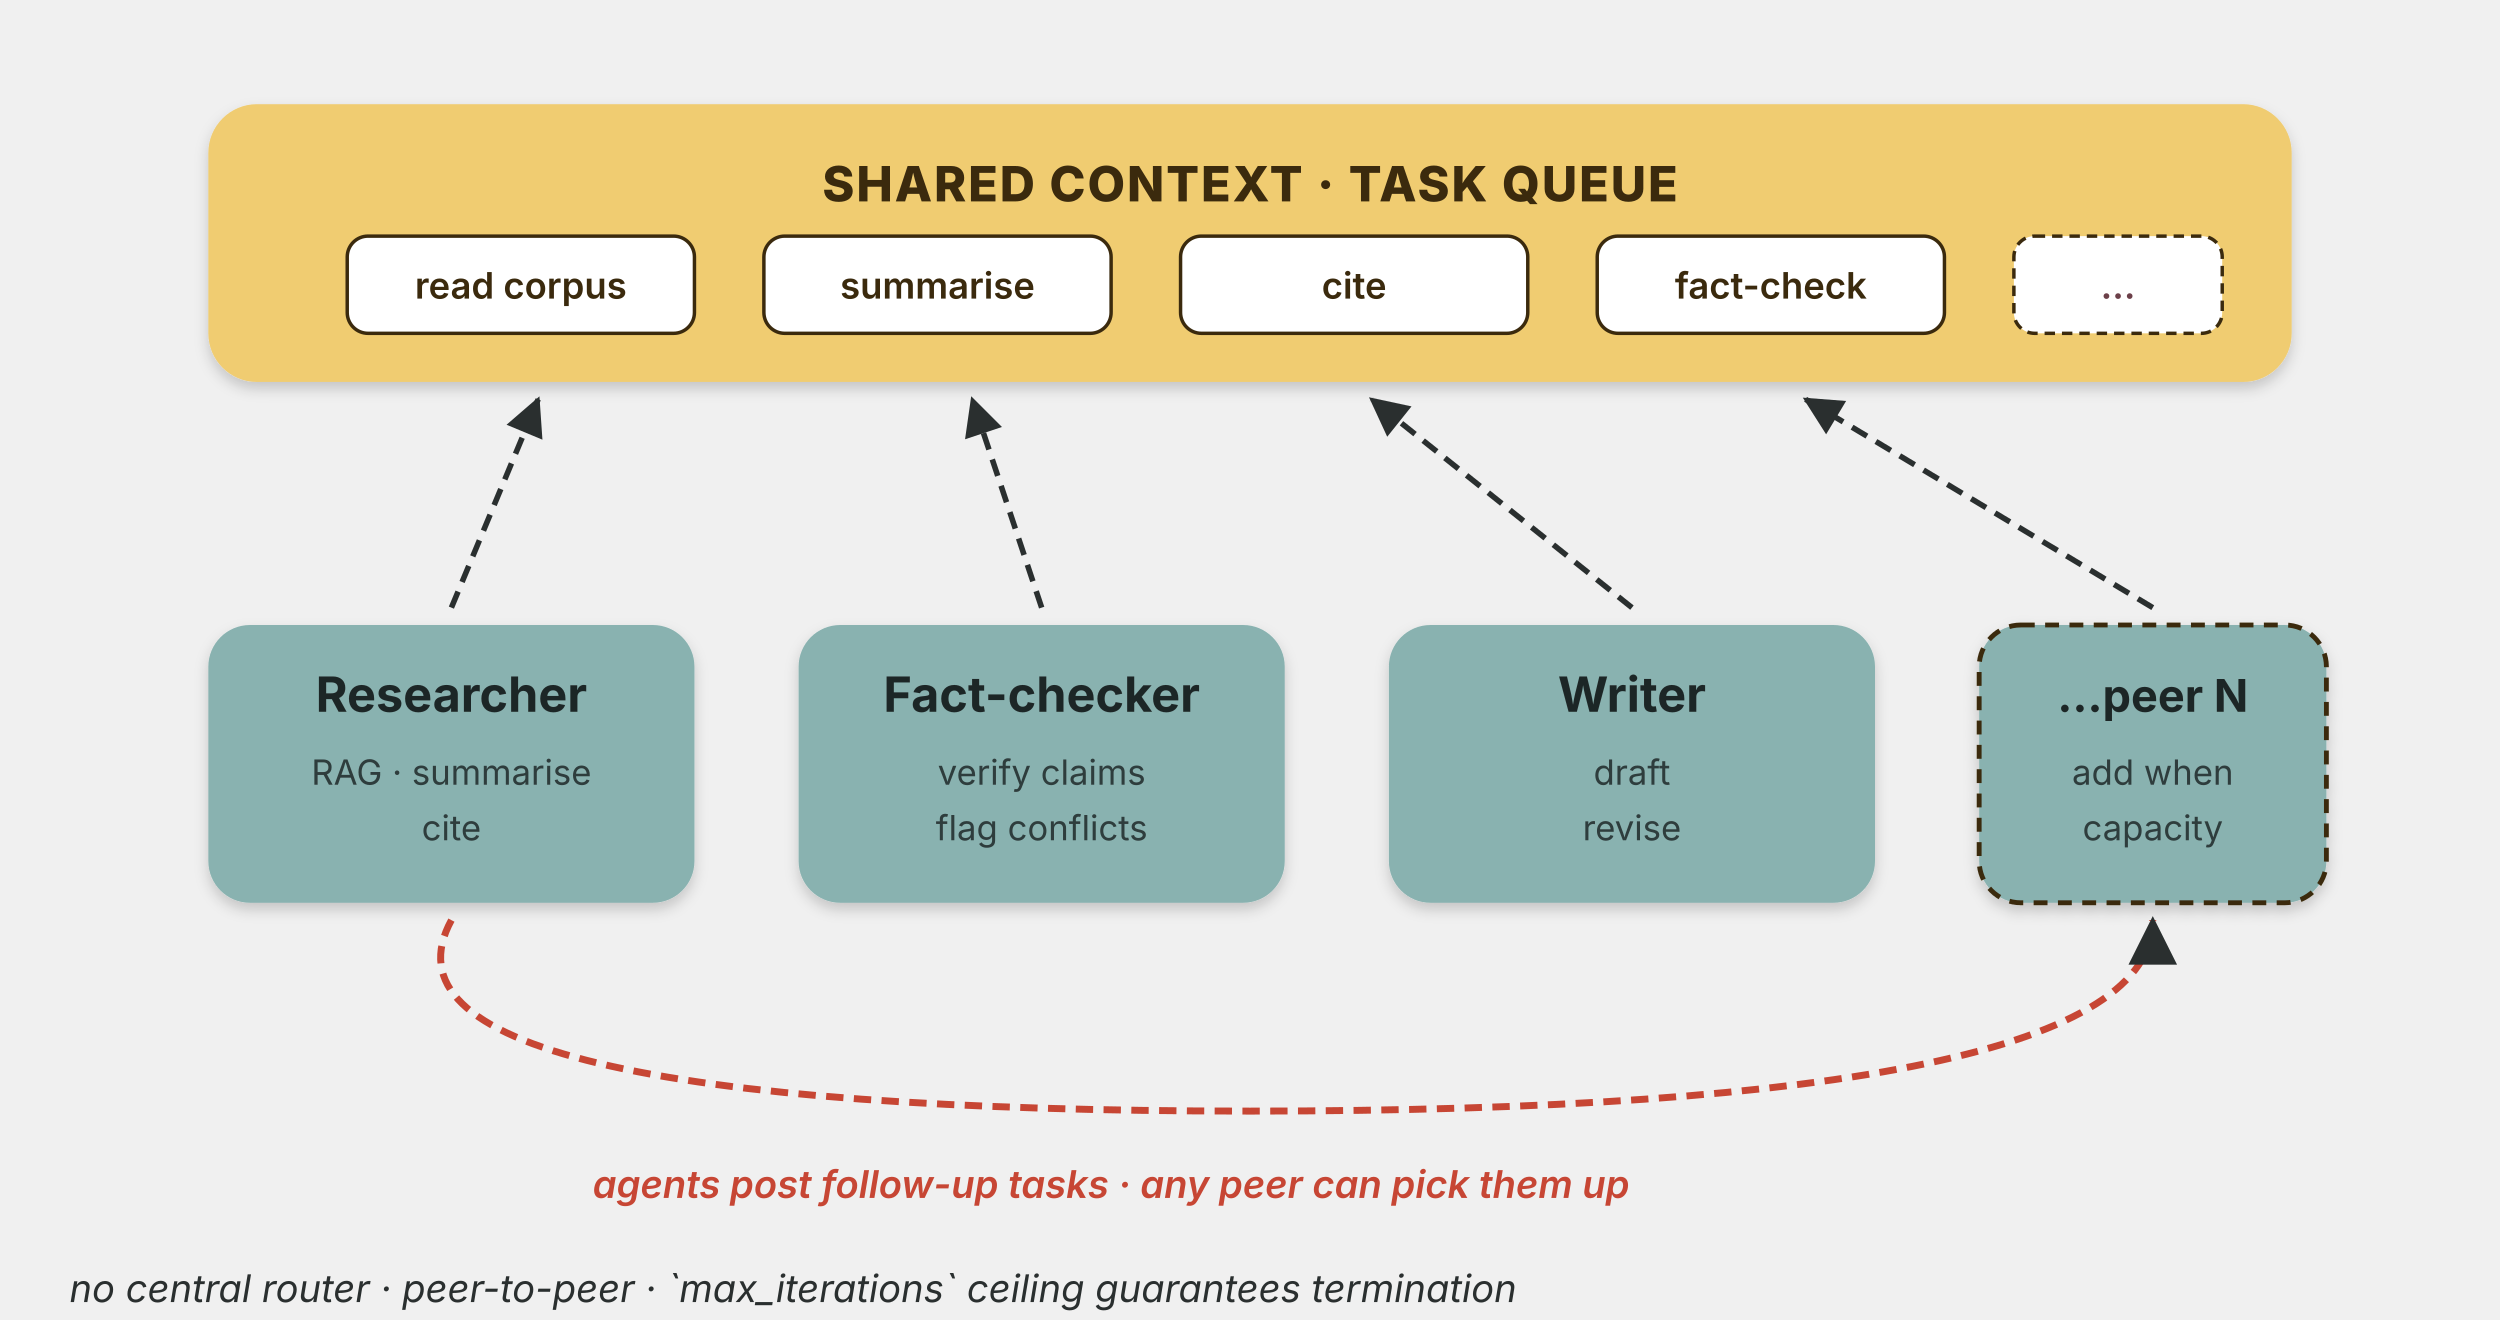
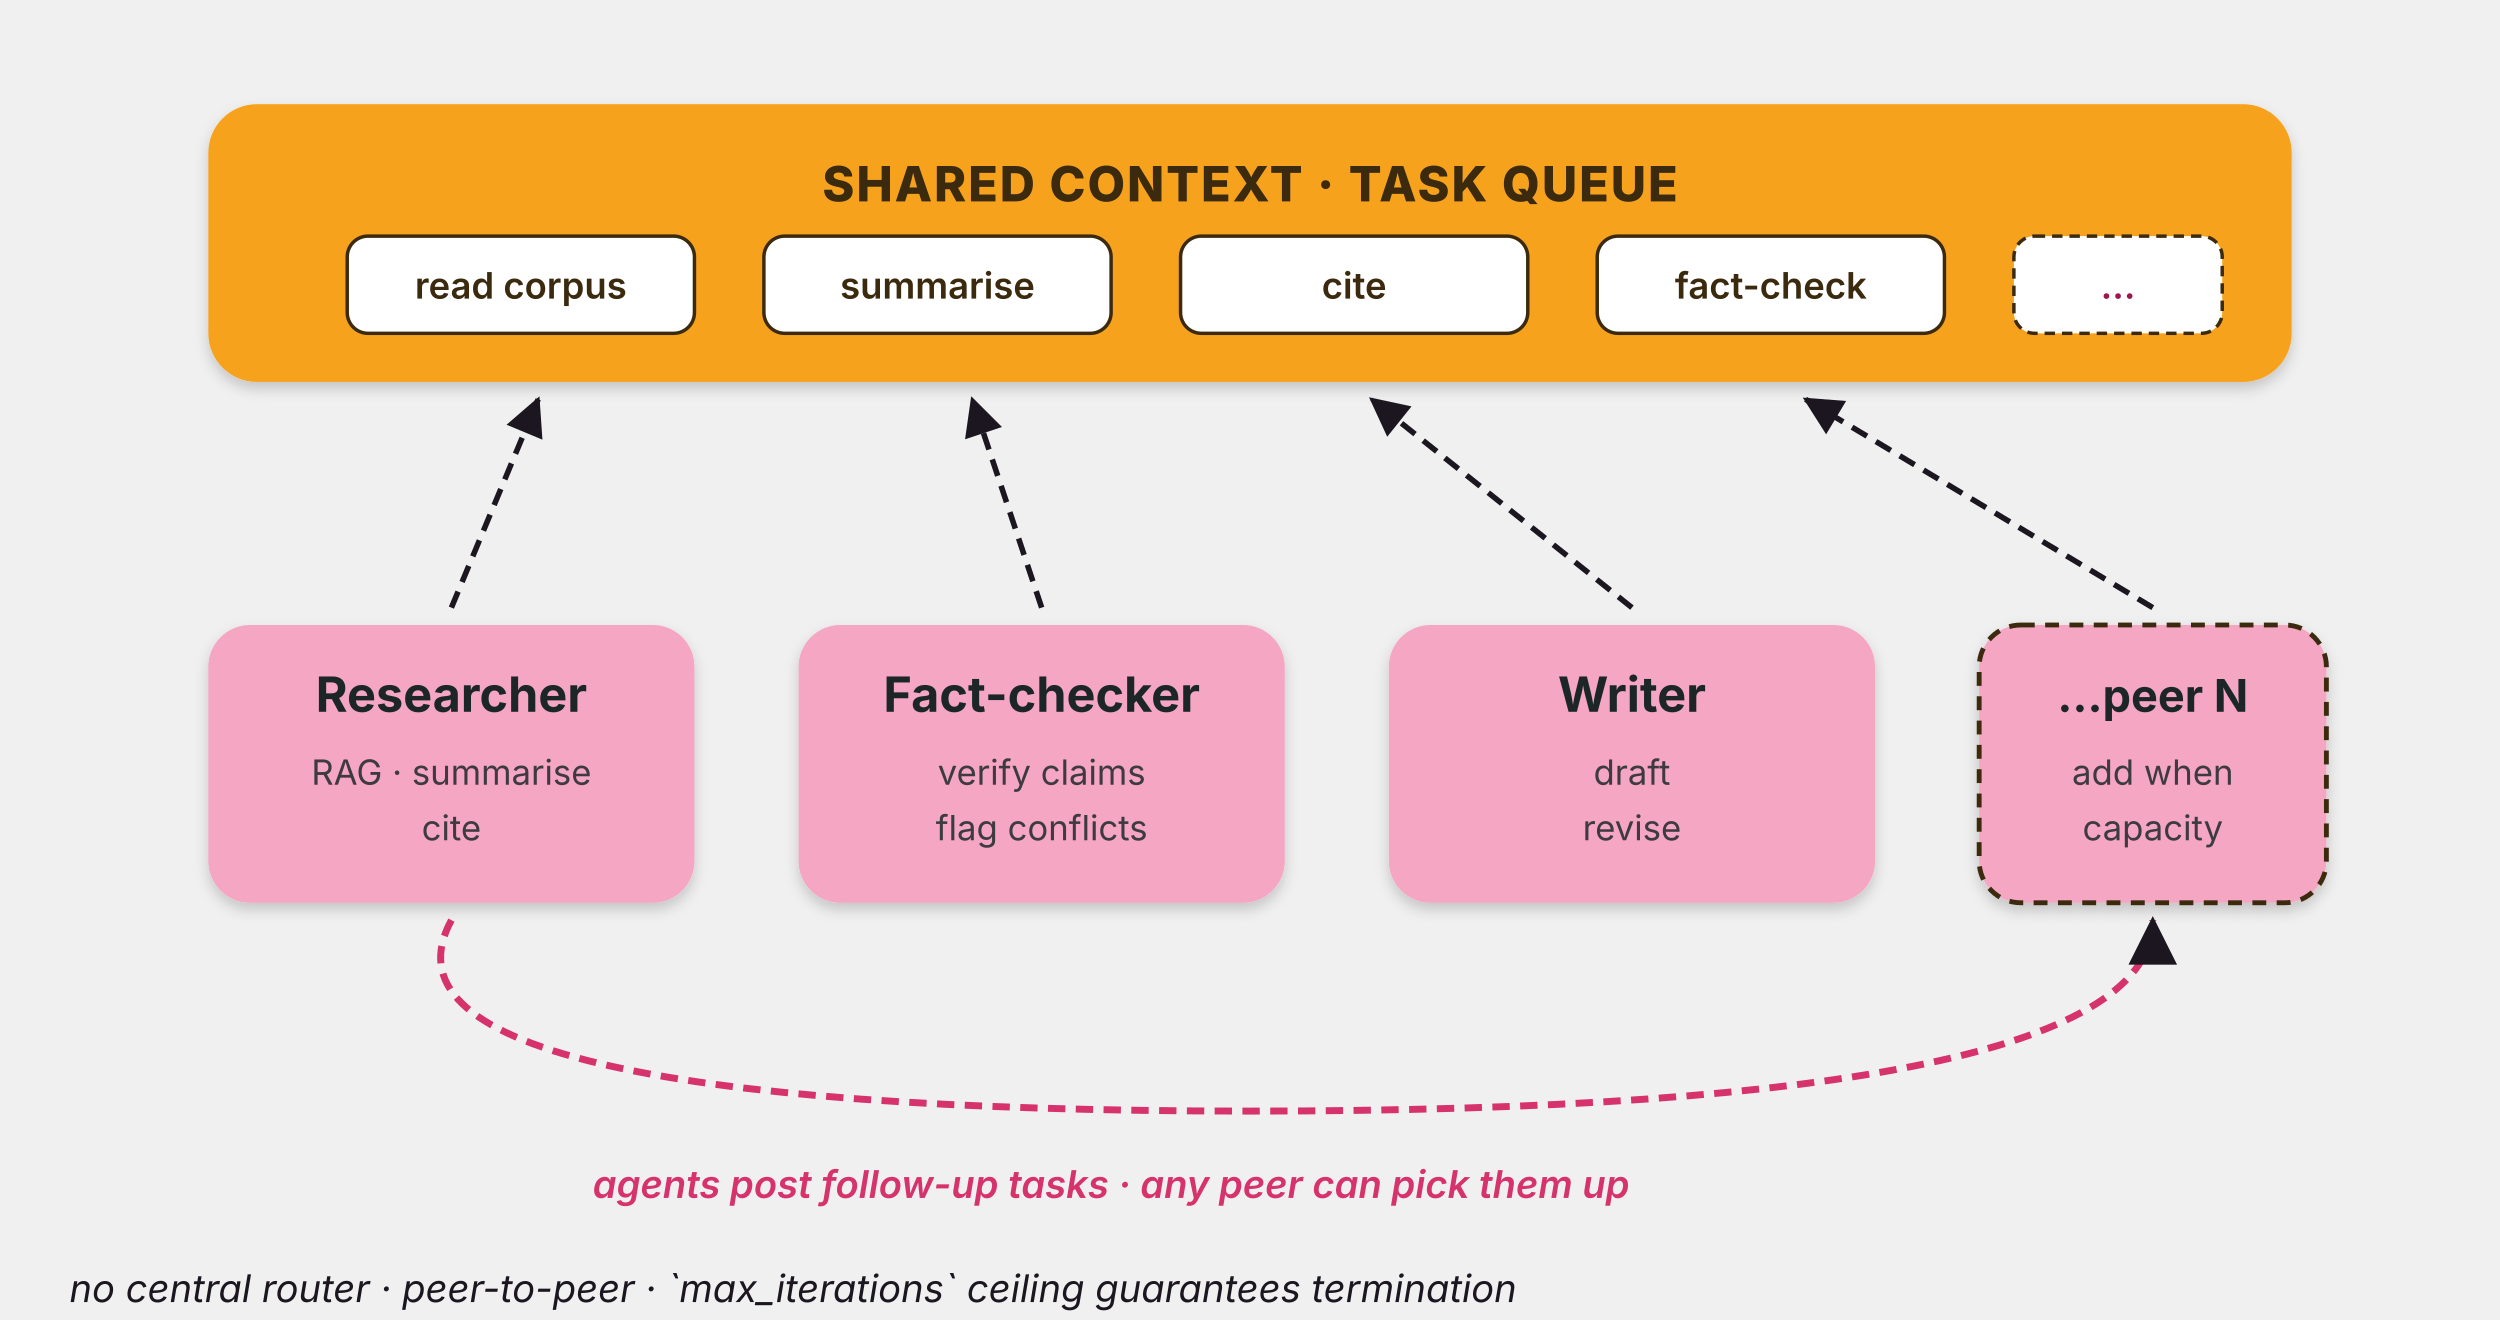
<svg xmlns="http://www.w3.org/2000/svg" viewBox="0 0 720 380" font-family="-apple-system, BlinkMacSystemFont, 'Inter', sans-serif" shape-rendering="geometricPrecision">
  <defs>
    <filter id="sh" x="-20%" y="-20%" width="140%" height="140%">
      <feGaussianBlur in="SourceAlpha" stdDeviation="2" />
      <feOffset dx="0" dy="2" result="o" />
      <feComponentTransfer>
        <feFuncA type="linear" slope="0.18" />
      </feComponentTransfer>
      <feMerge>
        <feMergeNode />
        <feMergeNode in="SourceGraphic" />
      </feMerge>
    </filter>
    <marker id="a" viewBox="0 0 12 12" refX="11" refY="6" markerWidth="7" markerHeight="7" orient="auto-start-reverse">
-       <path d="M 0,0 L 12,6 L 0,12 z" fill="#2A2F2F" />
+       <path d="M 0,0 L 12,6 L 0,12 z" fill="#1B1620" />
    </marker>
  </defs>
  <g filter="url(#sh)">
-     <rect x="60" y="30" width="600" height="80" rx="14" fill="#F0CC71" />
+     <rect x="60" y="30" width="600" height="80" rx="14" fill="#F7A21E" />
    <text x="360" y="58" text-anchor="middle" font-size="14" font-weight="800" fill="#3A2A0F" letter-spacing="0.04em">SHARED CONTEXT · TASK QUEUE</text>
    <rect x="100" y="68" width="100" height="28" rx="6" fill="#FFFFFF" stroke="#3A2A0F" stroke-width="1" />
    <text x="150" y="86" text-anchor="middle" font-size="10.5" font-weight="600" fill="#3A2A0F">read corpus</text>
    <rect x="220" y="68" width="100" height="28" rx="6" fill="#FFFFFF" stroke="#3A2A0F" stroke-width="1" />
    <text x="270" y="86" text-anchor="middle" font-size="10.5" font-weight="600" fill="#3A2A0F">summarise</text>
    <rect x="340" y="68" width="100" height="28" rx="6" fill="#FFFFFF" stroke="#3A2A0F" stroke-width="1" />
    <text x="390" y="86" text-anchor="middle" font-size="10.5" font-weight="600" fill="#3A2A0F">cite</text>
    <rect x="460" y="68" width="100" height="28" rx="6" fill="#FFFFFF" stroke="#3A2A0F" stroke-width="1" />
    <text x="510" y="86" text-anchor="middle" font-size="10.5" font-weight="600" fill="#3A2A0F">fact-check</text>
    <rect x="580" y="68" width="60" height="28" rx="6" fill="#FFFFFF" stroke="#3A2A0F" stroke-width="1" stroke-dasharray="3,2" />
-     <text x="610" y="86" text-anchor="middle" font-size="10.5" font-weight="600" fill="#6C3F49">…</text>
+     <text x="610" y="86" text-anchor="middle" font-size="10.5" font-weight="600" fill="#9D174D">…</text>
  </g>
  <g filter="url(#sh)">
-     <rect x="60" y="180" width="140" height="80" rx="12" fill="#89B2B0" />
+     <rect x="60" y="180" width="140" height="80" rx="12" fill="#F4A6C2" />
    <text x="130" y="205" text-anchor="middle" font-size="14" font-weight="700" fill="#1F2828">Researcher</text>
    <text x="130" y="226" text-anchor="middle" font-size="10" fill="#1F2828" opacity="0.85">RAG · summarise</text>
    <text x="130" y="242" text-anchor="middle" font-size="10" fill="#1F2828" opacity="0.85">cite</text>
-     <rect x="230" y="180" width="140" height="80" rx="12" fill="#89B2B0" />
+     <rect x="230" y="180" width="140" height="80" rx="12" fill="#F4A6C2" />
    <text x="300" y="205" text-anchor="middle" font-size="14" font-weight="700" fill="#1F2828">Fact-checker</text>
    <text x="300" y="226" text-anchor="middle" font-size="10" fill="#1F2828" opacity="0.85">verify claims</text>
    <text x="300" y="242" text-anchor="middle" font-size="10" fill="#1F2828" opacity="0.85">flag conflicts</text>
-     <rect x="400" y="180" width="140" height="80" rx="12" fill="#89B2B0" />
+     <rect x="400" y="180" width="140" height="80" rx="12" fill="#F4A6C2" />
    <text x="470" y="205" text-anchor="middle" font-size="14" font-weight="700" fill="#1F2828">Writer</text>
    <text x="470" y="226" text-anchor="middle" font-size="10" fill="#1F2828" opacity="0.85">draft</text>
    <text x="470" y="242" text-anchor="middle" font-size="10" fill="#1F2828" opacity="0.85">revise</text>
-     <rect x="570" y="180" width="100" height="80" rx="12" fill="#89B2B0" stroke="#3A2A0F" stroke-width="1.4" stroke-dasharray="4,3" />
+     <rect x="570" y="180" width="100" height="80" rx="12" fill="#F4A6C2" stroke="#3A2A0F" stroke-width="1.4" stroke-dasharray="4,3" />
    <text x="620" y="205" text-anchor="middle" font-size="13" font-weight="700" fill="#1F2828">…peer N</text>
    <text x="620" y="226" text-anchor="middle" font-size="10" fill="#1F2828" opacity="0.85">add when</text>
    <text x="620" y="242" text-anchor="middle" font-size="10" fill="#1F2828" opacity="0.85">capacity</text>
  </g>
-   <line x1="130" y1="175" x2="155" y2="115" stroke="#2A2F2F" stroke-width="1.6" stroke-dasharray="5,3" marker-end="url(#a)" />
-   <line x1="300" y1="175" x2="280" y2="115" stroke="#2A2F2F" stroke-width="1.6" stroke-dasharray="5,3" marker-end="url(#a)" />
-   <line x1="470" y1="175" x2="395" y2="115" stroke="#2A2F2F" stroke-width="1.6" stroke-dasharray="5,3" marker-end="url(#a)" />
-   <line x1="620" y1="175" x2="520" y2="115" stroke="#2A2F2F" stroke-width="1.6" stroke-dasharray="5,3" marker-end="url(#a)" />
-   <path d="M 130 265 Q 100 320, 360 320 Q 620 320, 620 265" stroke="#C74634" stroke-width="2" fill="none" stroke-dasharray="5,3" marker-end="url(#a)" />
-   <text x="320" y="345" text-anchor="middle" font-size="11" font-weight="600" fill="#C74634" font-style="italic">agents post follow-up tasks · any peer can pick them up</text>
-   <text x="20" y="375" font-size="11" font-style="italic" fill="#2A2F2F">no central router · peer-to-peer · `max_iterations` ceiling guarantees termination</text>
+   <line x1="130" y1="175" x2="155" y2="115" stroke="#1B1620" stroke-width="1.6" stroke-dasharray="5,3" marker-end="url(#a)" />
+   <line x1="300" y1="175" x2="280" y2="115" stroke="#1B1620" stroke-width="1.6" stroke-dasharray="5,3" marker-end="url(#a)" />
+   <line x1="470" y1="175" x2="395" y2="115" stroke="#1B1620" stroke-width="1.6" stroke-dasharray="5,3" marker-end="url(#a)" />
+   <line x1="620" y1="175" x2="520" y2="115" stroke="#1B1620" stroke-width="1.6" stroke-dasharray="5,3" marker-end="url(#a)" />
+   <path d="M 130 265 Q 100 320, 360 320 Q 620 320, 620 265" stroke="#D6336C" stroke-width="2" fill="none" stroke-dasharray="5,3" marker-end="url(#a)" />
+   <text x="320" y="345" text-anchor="middle" font-size="11" font-weight="600" fill="#D6336C" font-style="italic">agents post follow-up tasks · any peer can pick them up</text>
+   <text x="20" y="375" font-size="11" font-style="italic" fill="#1B1620">no central router · peer-to-peer · `max_iterations` ceiling guarantees termination</text>
</svg>
